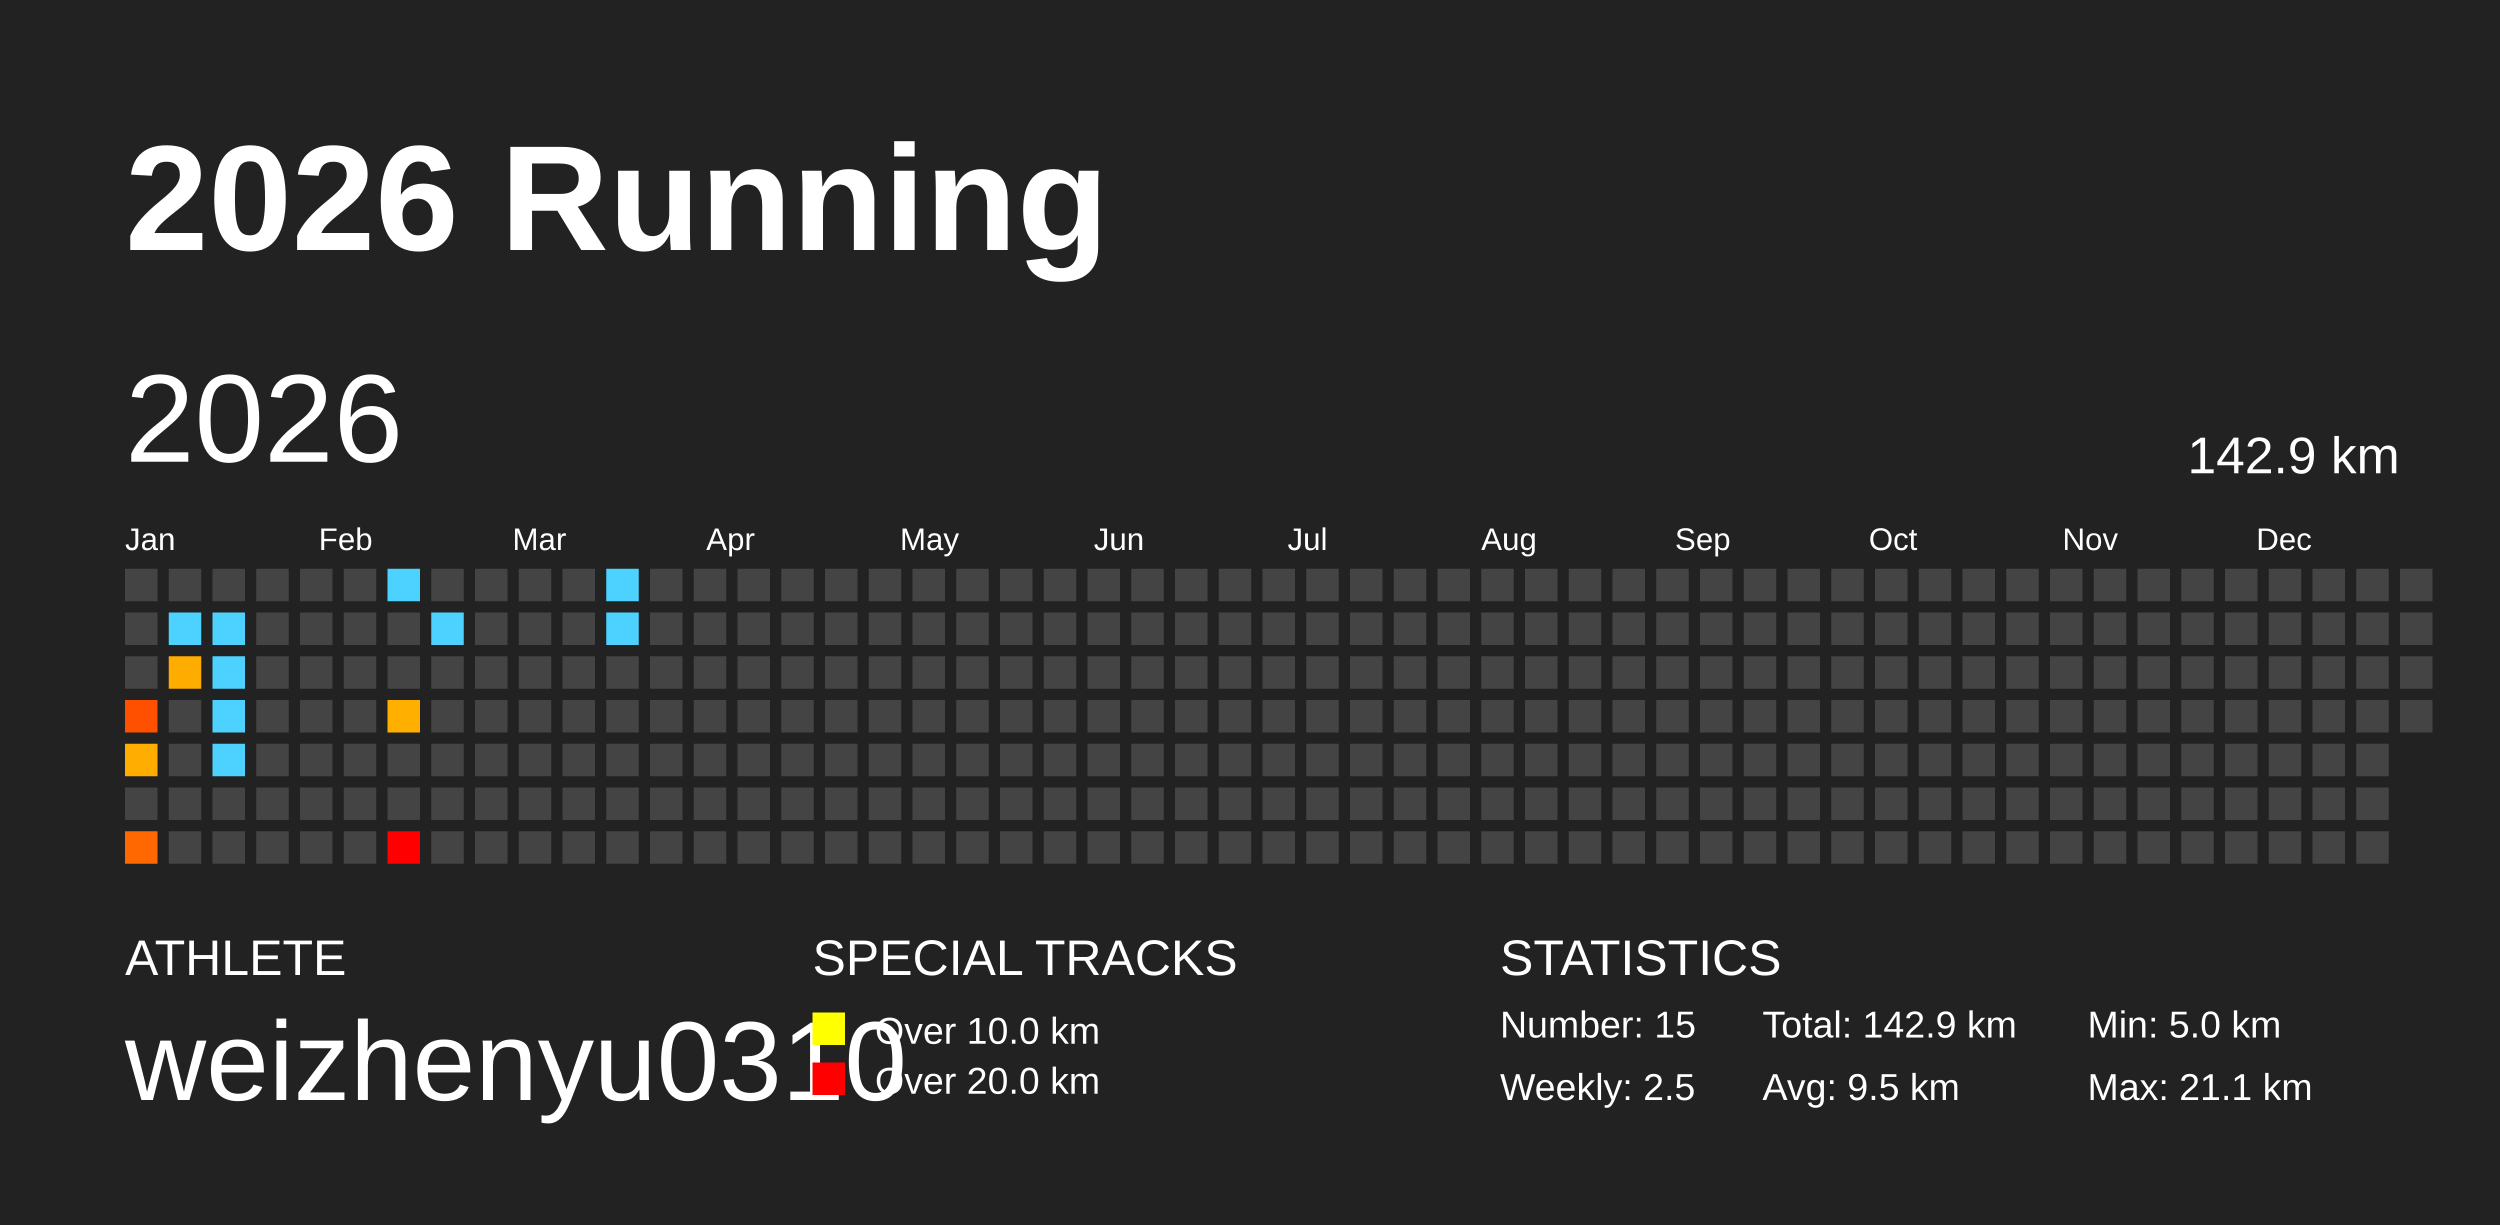
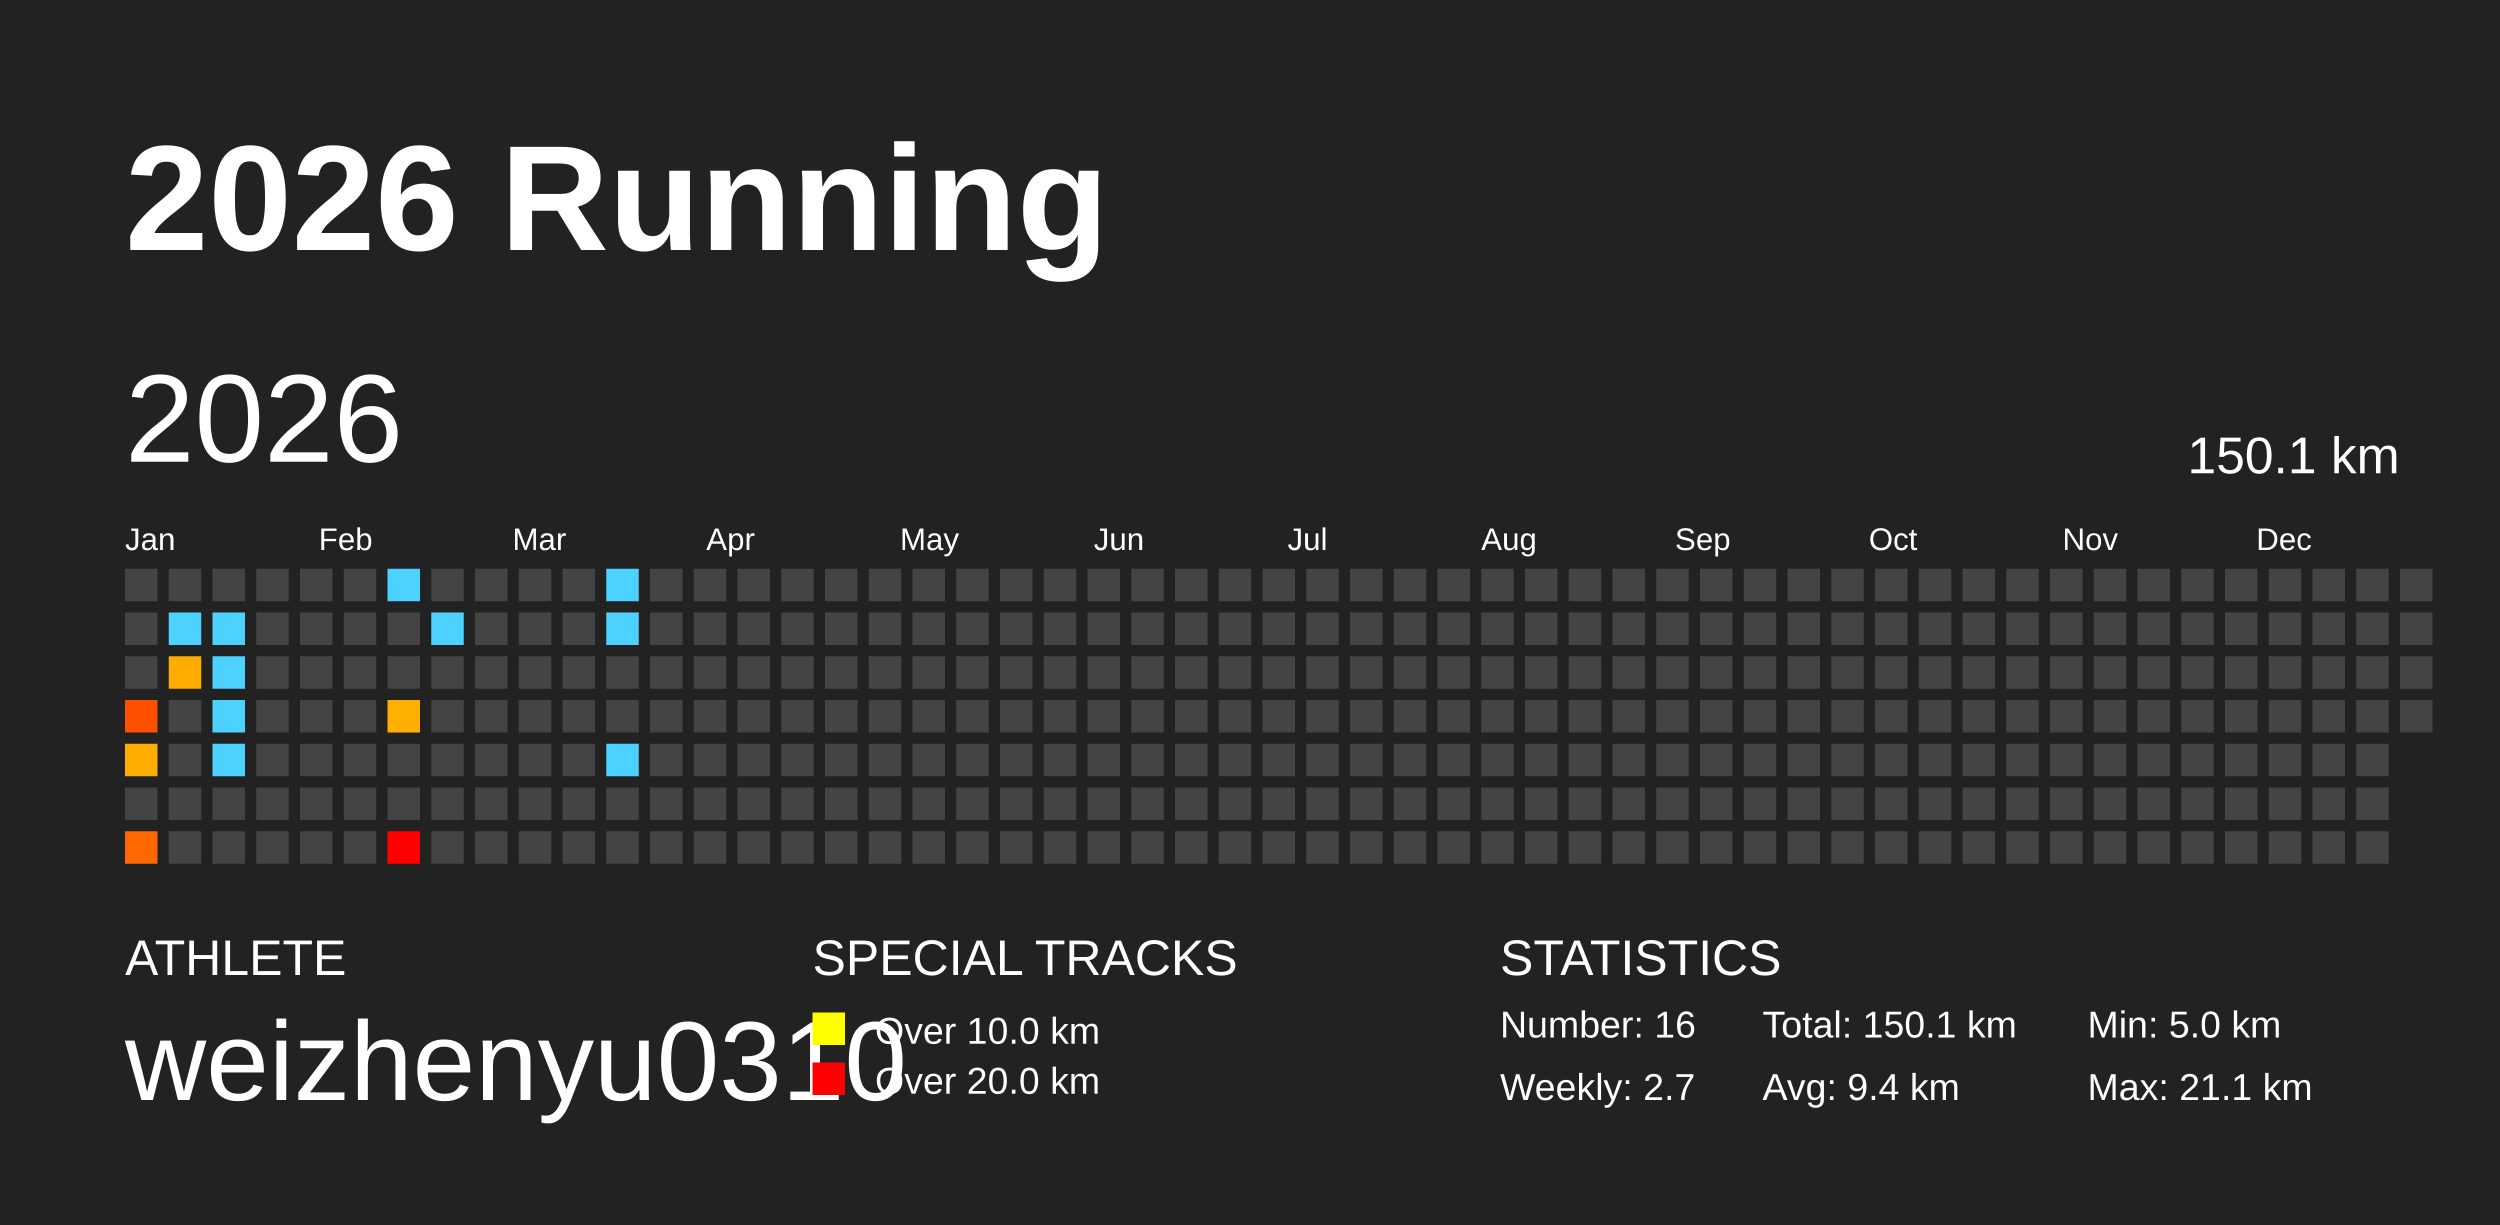
<svg xmlns="http://www.w3.org/2000/svg" baseProfile="full" height="98mm" version="1.1" viewBox="0,0,200,98" width="200mm">
  <defs />
  <rect fill="#222222" height="98" width="200" x="0" y="0" />
  <text fill="#FFFFFF" style="font-size:12px; font-family:Arial; font-weight:bold;" x="10" y="20">2026 Running</text>
  <text fill="#FFFFFF" style="font-size:4px; font-family:Arial" x="10" y="78">ATHLETE</text>
  <text fill="#FFFFFF" style="font-size:9px; font-family:Arial" x="10" y="88">weizhenyu0310</text>
  <text fill="#FFFFFF" style="font-size:4px; font-family:Arial" x="65" y="78">SPECIAL TRACKS</text>
  <rect fill="yellow" height="2.6" width="2.6" x="65" y="81" />
  <text fill="#FFFFFF" style="font-size:3px; font-family:Arial" x="70" y="83.5">Over 10.0 km</text>
  <rect fill="red" height="2.6" width="2.6" x="65" y="85" />
  <text fill="#FFFFFF" style="font-size:3px; font-family:Arial" x="70" y="87.5">Over 20.0 km</text>
  <text fill="#FFFFFF" style="font-size:4px; font-family:Arial" x="120" y="78">STATISTICS</text>
-   <text fill="#FFFFFF" style="font-size:3px; font-family:Arial" x="120" y="83">Number: 15</text>
-   <text fill="#FFFFFF" style="font-size:3px; font-family:Arial" x="120" y="88">Weekly: 2.5</text>
-   <text fill="#FFFFFF" style="font-size:3px; font-family:Arial" x="141" y="83">Total: 142.9 km</text>
-   <text fill="#FFFFFF" style="font-size:3px; font-family:Arial" x="141" y="88">Avg: 9.5 km</text>
+   <text fill="#FFFFFF" style="font-size:3px; font-family:Arial" x="120" y="83">Number: 16</text>
+   <text fill="#FFFFFF" style="font-size:3px; font-family:Arial" x="120" y="88">Weekly: 2.7</text>
+   <text fill="#FFFFFF" style="font-size:3px; font-family:Arial" x="141" y="83">Total: 150.1 km</text>
+   <text fill="#FFFFFF" style="font-size:3px; font-family:Arial" x="141" y="88">Avg: 9.4 km</text>
  <text fill="#FFFFFF" style="font-size:3px; font-family:Arial" x="167" y="83">Min: 5.0 km</text>
  <text fill="#FFFFFF" style="font-size:3px; font-family:Arial" x="167" y="88">Max: 21.1 km</text>
  <text dominant-baseline="hanging" fill="#FFFFFF" style="font-size:10.0px; font-family:Arial;" x="10" y="30">2026</text>
-   <text dominant-baseline="hanging" fill="#FFFFFF" style="font-size:4.125px; font-family:Arial;" x="175" y="35">142.9 km</text>
+   <text dominant-baseline="hanging" fill="#FFFFFF" style="font-size:4.125px; font-family:Arial;" x="175" y="35">150.1 km</text>
  <text fill="#FFFFFF" style="font-size:2.5px; font-family:Arial" x="10.0" y="44">Jan</text>
  <text fill="#FFFFFF" style="font-size:2.5px; font-family:Arial" x="25.5" y="44">Feb</text>
  <text fill="#FFFFFF" style="font-size:2.5px; font-family:Arial" x="41.0" y="44">Mar</text>
  <text fill="#FFFFFF" style="font-size:2.5px; font-family:Arial" x="56.5" y="44">Apr</text>
  <text fill="#FFFFFF" style="font-size:2.5px; font-family:Arial" x="72.0" y="44">May</text>
  <text fill="#FFFFFF" style="font-size:2.5px; font-family:Arial" x="87.5" y="44">Jun</text>
  <text fill="#FFFFFF" style="font-size:2.5px; font-family:Arial" x="103.0" y="44">Jul</text>
  <text fill="#FFFFFF" style="font-size:2.5px; font-family:Arial" x="118.5" y="44">Aug</text>
  <text fill="#FFFFFF" style="font-size:2.5px; font-family:Arial" x="134.0" y="44">Sep</text>
  <text fill="#FFFFFF" style="font-size:2.5px; font-family:Arial" x="149.5" y="44">Oct</text>
  <text fill="#FFFFFF" style="font-size:2.5px; font-family:Arial" x="165.0" y="44">Nov</text>
  <text fill="#FFFFFF" style="font-size:2.5px; font-family:Arial" x="180.5" y="44">Dec</text>
  <rect fill="#444444" height="2.6" width="2.6" x="10.0" y="45.5" />
  <rect fill="#444444" height="2.6" width="2.6" x="10.0" y="49.0" />
  <rect fill="#444444" height="2.6" width="2.6" x="10.0" y="52.5" />
  <rect fill="#ff5000" height="2.6" width="2.6" x="10.0" y="56.0" />
  <rect fill="#ffad00" height="2.6" width="2.6" x="10.0" y="59.5" />
  <rect fill="#444444" height="2.6" width="2.6" x="10.0" y="63.0" />
  <rect fill="#ff6800" height="2.6" width="2.6" x="10.0" y="66.5" />
  <rect fill="#444444" height="2.6" width="2.6" x="13.5" y="45.5" />
  <rect fill="#4dd2ff" height="2.6" width="2.6" x="13.5" y="49.0" />
  <rect fill="#ffac00" height="2.6" width="2.6" x="13.5" y="52.5" />
  <rect fill="#444444" height="2.6" width="2.6" x="13.5" y="56.0" />
  <rect fill="#444444" height="2.6" width="2.6" x="13.5" y="59.5" />
  <rect fill="#444444" height="2.6" width="2.6" x="13.5" y="63.0" />
  <rect fill="#444444" height="2.6" width="2.6" x="13.5" y="66.5" />
  <rect fill="#444444" height="2.6" width="2.6" x="17.0" y="45.5" />
  <rect fill="#4dd2ff" height="2.6" width="2.6" x="17.0" y="49.0" />
  <rect fill="#4dd2ff" height="2.6" width="2.6" x="17.0" y="52.5" />
  <rect fill="#4dd2ff" height="2.6" width="2.6" x="17.0" y="56.0" />
  <rect fill="#4dd2ff" height="2.6" width="2.6" x="17.0" y="59.5" />
  <rect fill="#444444" height="2.6" width="2.6" x="17.0" y="63.0" />
  <rect fill="#444444" height="2.6" width="2.6" x="17.0" y="66.5" />
  <rect fill="#444444" height="2.6" width="2.6" x="20.5" y="45.5" />
  <rect fill="#444444" height="2.6" width="2.6" x="20.5" y="49.0" />
  <rect fill="#444444" height="2.6" width="2.6" x="20.5" y="52.5" />
  <rect fill="#444444" height="2.6" width="2.6" x="20.5" y="56.0" />
  <rect fill="#444444" height="2.6" width="2.6" x="20.5" y="59.5" />
  <rect fill="#444444" height="2.6" width="2.6" x="20.5" y="63.0" />
  <rect fill="#444444" height="2.6" width="2.6" x="20.5" y="66.5" />
  <rect fill="#444444" height="2.6" width="2.6" x="24.0" y="45.5" />
  <rect fill="#444444" height="2.6" width="2.6" x="24.0" y="49.0" />
  <rect fill="#444444" height="2.6" width="2.6" x="24.0" y="52.5" />
  <rect fill="#444444" height="2.6" width="2.6" x="24.0" y="56.0" />
  <rect fill="#444444" height="2.6" width="2.6" x="24.0" y="59.5" />
  <rect fill="#444444" height="2.6" width="2.6" x="24.0" y="63.0" />
  <rect fill="#444444" height="2.6" width="2.6" x="24.0" y="66.5" />
  <rect fill="#444444" height="2.6" width="2.6" x="27.5" y="45.5" />
  <rect fill="#444444" height="2.6" width="2.6" x="27.5" y="49.0" />
  <rect fill="#444444" height="2.6" width="2.6" x="27.5" y="52.5" />
  <rect fill="#444444" height="2.6" width="2.6" x="27.5" y="56.0" />
  <rect fill="#444444" height="2.6" width="2.6" x="27.5" y="59.5" />
  <rect fill="#444444" height="2.6" width="2.6" x="27.5" y="63.0" />
  <rect fill="#444444" height="2.6" width="2.6" x="27.5" y="66.5" />
  <rect fill="#4dd2ff" height="2.6" width="2.6" x="31.0" y="45.5" />
  <rect fill="#444444" height="2.6" width="2.6" x="31.0" y="49.0" />
  <rect fill="#444444" height="2.6" width="2.6" x="31.0" y="52.5" />
  <rect fill="#ffaf00" height="2.6" width="2.6" x="31.0" y="56.0" />
  <rect fill="#444444" height="2.6" width="2.6" x="31.0" y="59.5" />
  <rect fill="#444444" height="2.6" width="2.6" x="31.0" y="63.0" />
  <rect fill="red" height="2.6" width="2.6" x="31.0" y="66.5" />
  <rect fill="#444444" height="2.6" width="2.6" x="34.5" y="45.5" />
  <rect fill="#4dd2ff" height="2.6" width="2.6" x="34.5" y="49.0" />
  <rect fill="#444444" height="2.6" width="2.6" x="34.5" y="52.5" />
  <rect fill="#444444" height="2.6" width="2.6" x="34.5" y="56.0" />
  <rect fill="#444444" height="2.6" width="2.6" x="34.5" y="59.5" />
  <rect fill="#444444" height="2.6" width="2.6" x="34.5" y="63.0" />
  <rect fill="#444444" height="2.6" width="2.6" x="34.5" y="66.5" />
  <rect fill="#444444" height="2.6" width="2.6" x="38.0" y="45.5" />
  <rect fill="#444444" height="2.6" width="2.6" x="38.0" y="49.0" />
  <rect fill="#444444" height="2.6" width="2.6" x="38.0" y="52.5" />
  <rect fill="#444444" height="2.6" width="2.6" x="38.0" y="56.0" />
  <rect fill="#444444" height="2.6" width="2.6" x="38.0" y="59.5" />
  <rect fill="#444444" height="2.6" width="2.6" x="38.0" y="63.0" />
  <rect fill="#444444" height="2.6" width="2.6" x="38.0" y="66.5" />
  <rect fill="#444444" height="2.6" width="2.6" x="41.5" y="45.5" />
  <rect fill="#444444" height="2.6" width="2.6" x="41.5" y="49.0" />
  <rect fill="#444444" height="2.6" width="2.6" x="41.5" y="52.5" />
  <rect fill="#444444" height="2.6" width="2.6" x="41.5" y="56.0" />
  <rect fill="#444444" height="2.6" width="2.6" x="41.5" y="59.5" />
  <rect fill="#444444" height="2.6" width="2.6" x="41.5" y="63.0" />
  <rect fill="#444444" height="2.6" width="2.6" x="41.5" y="66.5" />
  <rect fill="#444444" height="2.6" width="2.6" x="45.0" y="45.5" />
  <rect fill="#444444" height="2.6" width="2.6" x="45.0" y="49.0" />
  <rect fill="#444444" height="2.6" width="2.6" x="45.0" y="52.5" />
  <rect fill="#444444" height="2.6" width="2.6" x="45.0" y="56.0" />
  <rect fill="#444444" height="2.6" width="2.6" x="45.0" y="59.5" />
  <rect fill="#444444" height="2.6" width="2.6" x="45.0" y="63.0" />
  <rect fill="#444444" height="2.6" width="2.6" x="45.0" y="66.5" />
  <rect fill="#4dd2ff" height="2.6" width="2.6" x="48.5" y="45.5" />
  <rect fill="#4dd2ff" height="2.6" width="2.6" x="48.5" y="49.0" />
  <rect fill="#444444" height="2.6" width="2.6" x="48.5" y="52.5" />
  <rect fill="#444444" height="2.6" width="2.6" x="48.5" y="56.0" />
-   <rect fill="#444444" height="2.6" width="2.6" x="48.5" y="59.5" />
+   <rect fill="#4dd2ff" height="2.6" width="2.6" x="48.5" y="59.5" />
  <rect fill="#444444" height="2.6" width="2.6" x="48.5" y="63.0" />
  <rect fill="#444444" height="2.6" width="2.6" x="48.5" y="66.5" />
  <rect fill="#444444" height="2.6" width="2.6" x="52.0" y="45.5" />
  <rect fill="#444444" height="2.6" width="2.6" x="52.0" y="49.0" />
  <rect fill="#444444" height="2.6" width="2.6" x="52.0" y="52.5" />
  <rect fill="#444444" height="2.6" width="2.6" x="52.0" y="56.0" />
  <rect fill="#444444" height="2.6" width="2.6" x="52.0" y="59.5" />
  <rect fill="#444444" height="2.6" width="2.6" x="52.0" y="63.0" />
  <rect fill="#444444" height="2.6" width="2.6" x="52.0" y="66.5" />
  <rect fill="#444444" height="2.6" width="2.6" x="55.5" y="45.5" />
  <rect fill="#444444" height="2.6" width="2.6" x="55.5" y="49.0" />
  <rect fill="#444444" height="2.6" width="2.6" x="55.5" y="52.5" />
  <rect fill="#444444" height="2.6" width="2.6" x="55.5" y="56.0" />
  <rect fill="#444444" height="2.6" width="2.6" x="55.5" y="59.5" />
  <rect fill="#444444" height="2.6" width="2.6" x="55.5" y="63.0" />
  <rect fill="#444444" height="2.6" width="2.6" x="55.5" y="66.5" />
  <rect fill="#444444" height="2.6" width="2.6" x="59.0" y="45.5" />
  <rect fill="#444444" height="2.6" width="2.6" x="59.0" y="49.0" />
  <rect fill="#444444" height="2.6" width="2.6" x="59.0" y="52.5" />
  <rect fill="#444444" height="2.6" width="2.6" x="59.0" y="56.0" />
  <rect fill="#444444" height="2.6" width="2.6" x="59.0" y="59.5" />
  <rect fill="#444444" height="2.6" width="2.6" x="59.0" y="63.0" />
  <rect fill="#444444" height="2.6" width="2.6" x="59.0" y="66.5" />
  <rect fill="#444444" height="2.6" width="2.6" x="62.5" y="45.5" />
  <rect fill="#444444" height="2.6" width="2.6" x="62.5" y="49.0" />
  <rect fill="#444444" height="2.6" width="2.6" x="62.5" y="52.5" />
  <rect fill="#444444" height="2.6" width="2.6" x="62.5" y="56.0" />
  <rect fill="#444444" height="2.6" width="2.6" x="62.5" y="59.5" />
  <rect fill="#444444" height="2.6" width="2.6" x="62.5" y="63.0" />
  <rect fill="#444444" height="2.6" width="2.6" x="62.5" y="66.5" />
  <rect fill="#444444" height="2.6" width="2.6" x="66.0" y="45.5" />
  <rect fill="#444444" height="2.6" width="2.6" x="66.0" y="49.0" />
  <rect fill="#444444" height="2.6" width="2.6" x="66.0" y="52.5" />
  <rect fill="#444444" height="2.6" width="2.6" x="66.0" y="56.0" />
  <rect fill="#444444" height="2.6" width="2.6" x="66.0" y="59.5" />
  <rect fill="#444444" height="2.6" width="2.6" x="66.0" y="63.0" />
  <rect fill="#444444" height="2.6" width="2.6" x="66.0" y="66.5" />
  <rect fill="#444444" height="2.6" width="2.6" x="69.5" y="45.5" />
  <rect fill="#444444" height="2.6" width="2.6" x="69.5" y="49.0" />
  <rect fill="#444444" height="2.6" width="2.6" x="69.5" y="52.5" />
  <rect fill="#444444" height="2.6" width="2.6" x="69.5" y="56.0" />
  <rect fill="#444444" height="2.6" width="2.6" x="69.5" y="59.5" />
  <rect fill="#444444" height="2.6" width="2.6" x="69.5" y="63.0" />
  <rect fill="#444444" height="2.6" width="2.6" x="69.5" y="66.5" />
  <rect fill="#444444" height="2.6" width="2.6" x="73.0" y="45.5" />
  <rect fill="#444444" height="2.6" width="2.6" x="73.0" y="49.0" />
  <rect fill="#444444" height="2.6" width="2.6" x="73.0" y="52.5" />
  <rect fill="#444444" height="2.6" width="2.6" x="73.0" y="56.0" />
  <rect fill="#444444" height="2.6" width="2.6" x="73.0" y="59.5" />
  <rect fill="#444444" height="2.6" width="2.6" x="73.0" y="63.0" />
  <rect fill="#444444" height="2.6" width="2.6" x="73.0" y="66.5" />
  <rect fill="#444444" height="2.6" width="2.6" x="76.5" y="45.5" />
  <rect fill="#444444" height="2.6" width="2.6" x="76.5" y="49.0" />
  <rect fill="#444444" height="2.6" width="2.6" x="76.5" y="52.5" />
  <rect fill="#444444" height="2.6" width="2.6" x="76.5" y="56.0" />
  <rect fill="#444444" height="2.6" width="2.6" x="76.5" y="59.5" />
  <rect fill="#444444" height="2.6" width="2.6" x="76.5" y="63.0" />
  <rect fill="#444444" height="2.6" width="2.6" x="76.5" y="66.5" />
  <rect fill="#444444" height="2.6" width="2.6" x="80.0" y="45.5" />
  <rect fill="#444444" height="2.6" width="2.6" x="80.0" y="49.0" />
  <rect fill="#444444" height="2.6" width="2.6" x="80.0" y="52.5" />
  <rect fill="#444444" height="2.6" width="2.6" x="80.0" y="56.0" />
  <rect fill="#444444" height="2.6" width="2.6" x="80.0" y="59.5" />
  <rect fill="#444444" height="2.6" width="2.6" x="80.0" y="63.0" />
  <rect fill="#444444" height="2.6" width="2.6" x="80.0" y="66.5" />
  <rect fill="#444444" height="2.6" width="2.6" x="83.5" y="45.5" />
  <rect fill="#444444" height="2.6" width="2.6" x="83.5" y="49.0" />
  <rect fill="#444444" height="2.6" width="2.6" x="83.5" y="52.5" />
  <rect fill="#444444" height="2.6" width="2.6" x="83.5" y="56.0" />
  <rect fill="#444444" height="2.6" width="2.6" x="83.5" y="59.5" />
  <rect fill="#444444" height="2.6" width="2.6" x="83.5" y="63.0" />
  <rect fill="#444444" height="2.6" width="2.6" x="83.5" y="66.5" />
  <rect fill="#444444" height="2.6" width="2.6" x="87.0" y="45.5" />
  <rect fill="#444444" height="2.6" width="2.6" x="87.0" y="49.0" />
  <rect fill="#444444" height="2.6" width="2.6" x="87.0" y="52.5" />
  <rect fill="#444444" height="2.6" width="2.6" x="87.0" y="56.0" />
  <rect fill="#444444" height="2.6" width="2.6" x="87.0" y="59.5" />
  <rect fill="#444444" height="2.6" width="2.6" x="87.0" y="63.0" />
  <rect fill="#444444" height="2.6" width="2.6" x="87.0" y="66.5" />
  <rect fill="#444444" height="2.6" width="2.6" x="90.5" y="45.5" />
  <rect fill="#444444" height="2.6" width="2.6" x="90.5" y="49.0" />
  <rect fill="#444444" height="2.6" width="2.6" x="90.5" y="52.5" />
  <rect fill="#444444" height="2.6" width="2.6" x="90.5" y="56.0" />
  <rect fill="#444444" height="2.6" width="2.6" x="90.5" y="59.5" />
  <rect fill="#444444" height="2.6" width="2.6" x="90.5" y="63.0" />
  <rect fill="#444444" height="2.6" width="2.6" x="90.5" y="66.5" />
  <rect fill="#444444" height="2.6" width="2.6" x="94.0" y="45.5" />
  <rect fill="#444444" height="2.6" width="2.6" x="94.0" y="49.0" />
  <rect fill="#444444" height="2.6" width="2.6" x="94.0" y="52.5" />
  <rect fill="#444444" height="2.6" width="2.6" x="94.0" y="56.0" />
  <rect fill="#444444" height="2.6" width="2.6" x="94.0" y="59.5" />
  <rect fill="#444444" height="2.6" width="2.6" x="94.0" y="63.0" />
  <rect fill="#444444" height="2.6" width="2.6" x="94.0" y="66.5" />
  <rect fill="#444444" height="2.6" width="2.6" x="97.5" y="45.5" />
  <rect fill="#444444" height="2.6" width="2.6" x="97.5" y="49.0" />
  <rect fill="#444444" height="2.6" width="2.6" x="97.5" y="52.5" />
  <rect fill="#444444" height="2.6" width="2.6" x="97.5" y="56.0" />
  <rect fill="#444444" height="2.6" width="2.6" x="97.5" y="59.5" />
  <rect fill="#444444" height="2.6" width="2.6" x="97.5" y="63.0" />
  <rect fill="#444444" height="2.6" width="2.6" x="97.5" y="66.5" />
  <rect fill="#444444" height="2.6" width="2.6" x="101.0" y="45.5" />
  <rect fill="#444444" height="2.6" width="2.6" x="101.0" y="49.0" />
  <rect fill="#444444" height="2.6" width="2.6" x="101.0" y="52.5" />
  <rect fill="#444444" height="2.6" width="2.6" x="101.0" y="56.0" />
  <rect fill="#444444" height="2.6" width="2.6" x="101.0" y="59.5" />
  <rect fill="#444444" height="2.6" width="2.6" x="101.0" y="63.0" />
  <rect fill="#444444" height="2.6" width="2.6" x="101.0" y="66.5" />
  <rect fill="#444444" height="2.6" width="2.6" x="104.5" y="45.5" />
  <rect fill="#444444" height="2.6" width="2.6" x="104.5" y="49.0" />
  <rect fill="#444444" height="2.6" width="2.6" x="104.5" y="52.5" />
  <rect fill="#444444" height="2.6" width="2.6" x="104.5" y="56.0" />
  <rect fill="#444444" height="2.6" width="2.6" x="104.5" y="59.5" />
  <rect fill="#444444" height="2.6" width="2.6" x="104.5" y="63.0" />
  <rect fill="#444444" height="2.6" width="2.6" x="104.5" y="66.5" />
  <rect fill="#444444" height="2.6" width="2.6" x="108.0" y="45.5" />
  <rect fill="#444444" height="2.6" width="2.6" x="108.0" y="49.0" />
  <rect fill="#444444" height="2.6" width="2.6" x="108.0" y="52.5" />
  <rect fill="#444444" height="2.6" width="2.6" x="108.0" y="56.0" />
  <rect fill="#444444" height="2.6" width="2.6" x="108.0" y="59.5" />
  <rect fill="#444444" height="2.6" width="2.6" x="108.0" y="63.0" />
  <rect fill="#444444" height="2.6" width="2.6" x="108.0" y="66.5" />
  <rect fill="#444444" height="2.6" width="2.6" x="111.5" y="45.5" />
  <rect fill="#444444" height="2.6" width="2.6" x="111.5" y="49.0" />
  <rect fill="#444444" height="2.6" width="2.6" x="111.5" y="52.5" />
  <rect fill="#444444" height="2.6" width="2.6" x="111.5" y="56.0" />
  <rect fill="#444444" height="2.6" width="2.6" x="111.5" y="59.5" />
  <rect fill="#444444" height="2.6" width="2.6" x="111.5" y="63.0" />
  <rect fill="#444444" height="2.6" width="2.6" x="111.5" y="66.5" />
  <rect fill="#444444" height="2.6" width="2.6" x="115.0" y="45.5" />
  <rect fill="#444444" height="2.6" width="2.6" x="115.0" y="49.0" />
  <rect fill="#444444" height="2.6" width="2.6" x="115.0" y="52.5" />
  <rect fill="#444444" height="2.6" width="2.6" x="115.0" y="56.0" />
  <rect fill="#444444" height="2.6" width="2.6" x="115.0" y="59.5" />
  <rect fill="#444444" height="2.6" width="2.6" x="115.0" y="63.0" />
  <rect fill="#444444" height="2.6" width="2.6" x="115.0" y="66.5" />
  <rect fill="#444444" height="2.6" width="2.6" x="118.5" y="45.5" />
  <rect fill="#444444" height="2.6" width="2.6" x="118.5" y="49.0" />
  <rect fill="#444444" height="2.6" width="2.6" x="118.5" y="52.5" />
  <rect fill="#444444" height="2.6" width="2.6" x="118.5" y="56.0" />
  <rect fill="#444444" height="2.6" width="2.6" x="118.5" y="59.5" />
  <rect fill="#444444" height="2.6" width="2.6" x="118.5" y="63.0" />
  <rect fill="#444444" height="2.6" width="2.6" x="118.5" y="66.5" />
  <rect fill="#444444" height="2.6" width="2.6" x="122.0" y="45.5" />
  <rect fill="#444444" height="2.6" width="2.6" x="122.0" y="49.0" />
  <rect fill="#444444" height="2.6" width="2.6" x="122.0" y="52.5" />
  <rect fill="#444444" height="2.6" width="2.6" x="122.0" y="56.0" />
  <rect fill="#444444" height="2.6" width="2.6" x="122.0" y="59.5" />
  <rect fill="#444444" height="2.6" width="2.6" x="122.0" y="63.0" />
  <rect fill="#444444" height="2.6" width="2.6" x="122.0" y="66.5" />
  <rect fill="#444444" height="2.6" width="2.6" x="125.5" y="45.5" />
  <rect fill="#444444" height="2.6" width="2.6" x="125.5" y="49.0" />
  <rect fill="#444444" height="2.6" width="2.6" x="125.5" y="52.5" />
  <rect fill="#444444" height="2.6" width="2.6" x="125.5" y="56.0" />
  <rect fill="#444444" height="2.6" width="2.6" x="125.5" y="59.5" />
  <rect fill="#444444" height="2.6" width="2.6" x="125.5" y="63.0" />
  <rect fill="#444444" height="2.6" width="2.6" x="125.5" y="66.5" />
  <rect fill="#444444" height="2.6" width="2.6" x="129.0" y="45.5" />
  <rect fill="#444444" height="2.6" width="2.6" x="129.0" y="49.0" />
  <rect fill="#444444" height="2.6" width="2.6" x="129.0" y="52.5" />
  <rect fill="#444444" height="2.6" width="2.6" x="129.0" y="56.0" />
  <rect fill="#444444" height="2.6" width="2.6" x="129.0" y="59.5" />
  <rect fill="#444444" height="2.6" width="2.6" x="129.0" y="63.0" />
  <rect fill="#444444" height="2.6" width="2.6" x="129.0" y="66.5" />
  <rect fill="#444444" height="2.6" width="2.6" x="132.5" y="45.5" />
  <rect fill="#444444" height="2.6" width="2.6" x="132.5" y="49.0" />
  <rect fill="#444444" height="2.6" width="2.6" x="132.5" y="52.5" />
  <rect fill="#444444" height="2.6" width="2.6" x="132.5" y="56.0" />
  <rect fill="#444444" height="2.6" width="2.6" x="132.5" y="59.5" />
  <rect fill="#444444" height="2.6" width="2.6" x="132.5" y="63.0" />
  <rect fill="#444444" height="2.6" width="2.6" x="132.5" y="66.5" />
  <rect fill="#444444" height="2.6" width="2.6" x="136.0" y="45.5" />
  <rect fill="#444444" height="2.6" width="2.6" x="136.0" y="49.0" />
  <rect fill="#444444" height="2.6" width="2.6" x="136.0" y="52.5" />
  <rect fill="#444444" height="2.6" width="2.6" x="136.0" y="56.0" />
  <rect fill="#444444" height="2.6" width="2.6" x="136.0" y="59.5" />
  <rect fill="#444444" height="2.6" width="2.6" x="136.0" y="63.0" />
  <rect fill="#444444" height="2.6" width="2.6" x="136.0" y="66.5" />
  <rect fill="#444444" height="2.6" width="2.6" x="139.5" y="45.5" />
  <rect fill="#444444" height="2.6" width="2.6" x="139.5" y="49.0" />
  <rect fill="#444444" height="2.6" width="2.6" x="139.5" y="52.5" />
  <rect fill="#444444" height="2.6" width="2.6" x="139.5" y="56.0" />
  <rect fill="#444444" height="2.6" width="2.6" x="139.5" y="59.5" />
  <rect fill="#444444" height="2.6" width="2.6" x="139.5" y="63.0" />
  <rect fill="#444444" height="2.6" width="2.6" x="139.5" y="66.5" />
  <rect fill="#444444" height="2.6" width="2.6" x="143.0" y="45.5" />
  <rect fill="#444444" height="2.6" width="2.6" x="143.0" y="49.0" />
  <rect fill="#444444" height="2.6" width="2.6" x="143.0" y="52.5" />
  <rect fill="#444444" height="2.6" width="2.6" x="143.0" y="56.0" />
  <rect fill="#444444" height="2.6" width="2.6" x="143.0" y="59.5" />
  <rect fill="#444444" height="2.6" width="2.6" x="143.0" y="63.0" />
  <rect fill="#444444" height="2.6" width="2.6" x="143.0" y="66.5" />
  <rect fill="#444444" height="2.6" width="2.6" x="146.5" y="45.5" />
  <rect fill="#444444" height="2.6" width="2.6" x="146.5" y="49.0" />
  <rect fill="#444444" height="2.6" width="2.6" x="146.5" y="52.5" />
  <rect fill="#444444" height="2.6" width="2.6" x="146.5" y="56.0" />
  <rect fill="#444444" height="2.6" width="2.6" x="146.5" y="59.5" />
  <rect fill="#444444" height="2.6" width="2.6" x="146.5" y="63.0" />
  <rect fill="#444444" height="2.6" width="2.6" x="146.5" y="66.5" />
  <rect fill="#444444" height="2.6" width="2.6" x="150.0" y="45.5" />
  <rect fill="#444444" height="2.6" width="2.6" x="150.0" y="49.0" />
  <rect fill="#444444" height="2.6" width="2.6" x="150.0" y="52.5" />
  <rect fill="#444444" height="2.6" width="2.6" x="150.0" y="56.0" />
  <rect fill="#444444" height="2.6" width="2.6" x="150.0" y="59.5" />
  <rect fill="#444444" height="2.6" width="2.6" x="150.0" y="63.0" />
  <rect fill="#444444" height="2.6" width="2.6" x="150.0" y="66.5" />
  <rect fill="#444444" height="2.6" width="2.6" x="153.5" y="45.5" />
  <rect fill="#444444" height="2.6" width="2.6" x="153.5" y="49.0" />
  <rect fill="#444444" height="2.6" width="2.6" x="153.5" y="52.5" />
  <rect fill="#444444" height="2.6" width="2.6" x="153.5" y="56.0" />
  <rect fill="#444444" height="2.6" width="2.6" x="153.5" y="59.5" />
  <rect fill="#444444" height="2.6" width="2.6" x="153.5" y="63.0" />
  <rect fill="#444444" height="2.6" width="2.6" x="153.5" y="66.5" />
  <rect fill="#444444" height="2.6" width="2.6" x="157.0" y="45.5" />
  <rect fill="#444444" height="2.6" width="2.6" x="157.0" y="49.0" />
  <rect fill="#444444" height="2.6" width="2.6" x="157.0" y="52.5" />
  <rect fill="#444444" height="2.6" width="2.6" x="157.0" y="56.0" />
  <rect fill="#444444" height="2.6" width="2.6" x="157.0" y="59.5" />
  <rect fill="#444444" height="2.6" width="2.6" x="157.0" y="63.0" />
  <rect fill="#444444" height="2.6" width="2.6" x="157.0" y="66.5" />
  <rect fill="#444444" height="2.6" width="2.6" x="160.5" y="45.5" />
  <rect fill="#444444" height="2.6" width="2.6" x="160.5" y="49.0" />
  <rect fill="#444444" height="2.6" width="2.6" x="160.5" y="52.5" />
  <rect fill="#444444" height="2.6" width="2.6" x="160.5" y="56.0" />
  <rect fill="#444444" height="2.6" width="2.6" x="160.5" y="59.5" />
  <rect fill="#444444" height="2.6" width="2.6" x="160.5" y="63.0" />
  <rect fill="#444444" height="2.6" width="2.6" x="160.5" y="66.5" />
  <rect fill="#444444" height="2.6" width="2.6" x="164.0" y="45.5" />
  <rect fill="#444444" height="2.6" width="2.6" x="164.0" y="49.0" />
  <rect fill="#444444" height="2.6" width="2.6" x="164.0" y="52.5" />
  <rect fill="#444444" height="2.6" width="2.6" x="164.0" y="56.0" />
  <rect fill="#444444" height="2.6" width="2.6" x="164.0" y="59.5" />
  <rect fill="#444444" height="2.6" width="2.6" x="164.0" y="63.0" />
  <rect fill="#444444" height="2.6" width="2.6" x="164.0" y="66.5" />
  <rect fill="#444444" height="2.6" width="2.6" x="167.5" y="45.5" />
  <rect fill="#444444" height="2.6" width="2.6" x="167.5" y="49.0" />
  <rect fill="#444444" height="2.6" width="2.6" x="167.5" y="52.5" />
  <rect fill="#444444" height="2.6" width="2.6" x="167.5" y="56.0" />
  <rect fill="#444444" height="2.6" width="2.6" x="167.5" y="59.5" />
  <rect fill="#444444" height="2.6" width="2.6" x="167.5" y="63.0" />
  <rect fill="#444444" height="2.6" width="2.6" x="167.5" y="66.5" />
  <rect fill="#444444" height="2.6" width="2.6" x="171.0" y="45.5" />
  <rect fill="#444444" height="2.6" width="2.6" x="171.0" y="49.0" />
  <rect fill="#444444" height="2.6" width="2.6" x="171.0" y="52.5" />
  <rect fill="#444444" height="2.6" width="2.6" x="171.0" y="56.0" />
  <rect fill="#444444" height="2.6" width="2.6" x="171.0" y="59.5" />
  <rect fill="#444444" height="2.6" width="2.6" x="171.0" y="63.0" />
  <rect fill="#444444" height="2.6" width="2.6" x="171.0" y="66.5" />
  <rect fill="#444444" height="2.6" width="2.6" x="174.5" y="45.5" />
  <rect fill="#444444" height="2.6" width="2.6" x="174.5" y="49.0" />
  <rect fill="#444444" height="2.6" width="2.6" x="174.5" y="52.5" />
  <rect fill="#444444" height="2.6" width="2.6" x="174.5" y="56.0" />
  <rect fill="#444444" height="2.6" width="2.6" x="174.5" y="59.5" />
  <rect fill="#444444" height="2.6" width="2.6" x="174.5" y="63.0" />
  <rect fill="#444444" height="2.6" width="2.6" x="174.5" y="66.5" />
  <rect fill="#444444" height="2.6" width="2.6" x="178.0" y="45.5" />
  <rect fill="#444444" height="2.6" width="2.6" x="178.0" y="49.0" />
  <rect fill="#444444" height="2.6" width="2.6" x="178.0" y="52.5" />
  <rect fill="#444444" height="2.6" width="2.6" x="178.0" y="56.0" />
  <rect fill="#444444" height="2.6" width="2.6" x="178.0" y="59.5" />
  <rect fill="#444444" height="2.6" width="2.6" x="178.0" y="63.0" />
  <rect fill="#444444" height="2.6" width="2.6" x="178.0" y="66.5" />
  <rect fill="#444444" height="2.6" width="2.6" x="181.5" y="45.5" />
  <rect fill="#444444" height="2.6" width="2.6" x="181.5" y="49.0" />
  <rect fill="#444444" height="2.6" width="2.6" x="181.5" y="52.5" />
  <rect fill="#444444" height="2.6" width="2.6" x="181.5" y="56.0" />
  <rect fill="#444444" height="2.6" width="2.6" x="181.5" y="59.5" />
  <rect fill="#444444" height="2.6" width="2.6" x="181.5" y="63.0" />
  <rect fill="#444444" height="2.6" width="2.6" x="181.5" y="66.5" />
  <rect fill="#444444" height="2.6" width="2.6" x="185.0" y="45.5" />
  <rect fill="#444444" height="2.6" width="2.6" x="185.0" y="49.0" />
  <rect fill="#444444" height="2.6" width="2.6" x="185.0" y="52.5" />
  <rect fill="#444444" height="2.6" width="2.6" x="185.0" y="56.0" />
  <rect fill="#444444" height="2.6" width="2.6" x="185.0" y="59.5" />
  <rect fill="#444444" height="2.6" width="2.6" x="185.0" y="63.0" />
  <rect fill="#444444" height="2.6" width="2.6" x="185.0" y="66.5" />
  <rect fill="#444444" height="2.6" width="2.6" x="188.5" y="45.5" />
  <rect fill="#444444" height="2.6" width="2.6" x="188.5" y="49.0" />
  <rect fill="#444444" height="2.6" width="2.6" x="188.5" y="52.5" />
  <rect fill="#444444" height="2.6" width="2.6" x="188.5" y="56.0" />
  <rect fill="#444444" height="2.6" width="2.6" x="188.5" y="59.5" />
  <rect fill="#444444" height="2.6" width="2.6" x="188.5" y="63.0" />
  <rect fill="#444444" height="2.6" width="2.6" x="188.5" y="66.5" />
  <rect fill="#444444" height="2.6" width="2.6" x="192.0" y="45.5" />
  <rect fill="#444444" height="2.6" width="2.6" x="192.0" y="49.0" />
  <rect fill="#444444" height="2.6" width="2.6" x="192.0" y="52.5" />
  <rect fill="#444444" height="2.6" width="2.6" x="192.0" y="56.0" />
</svg>
